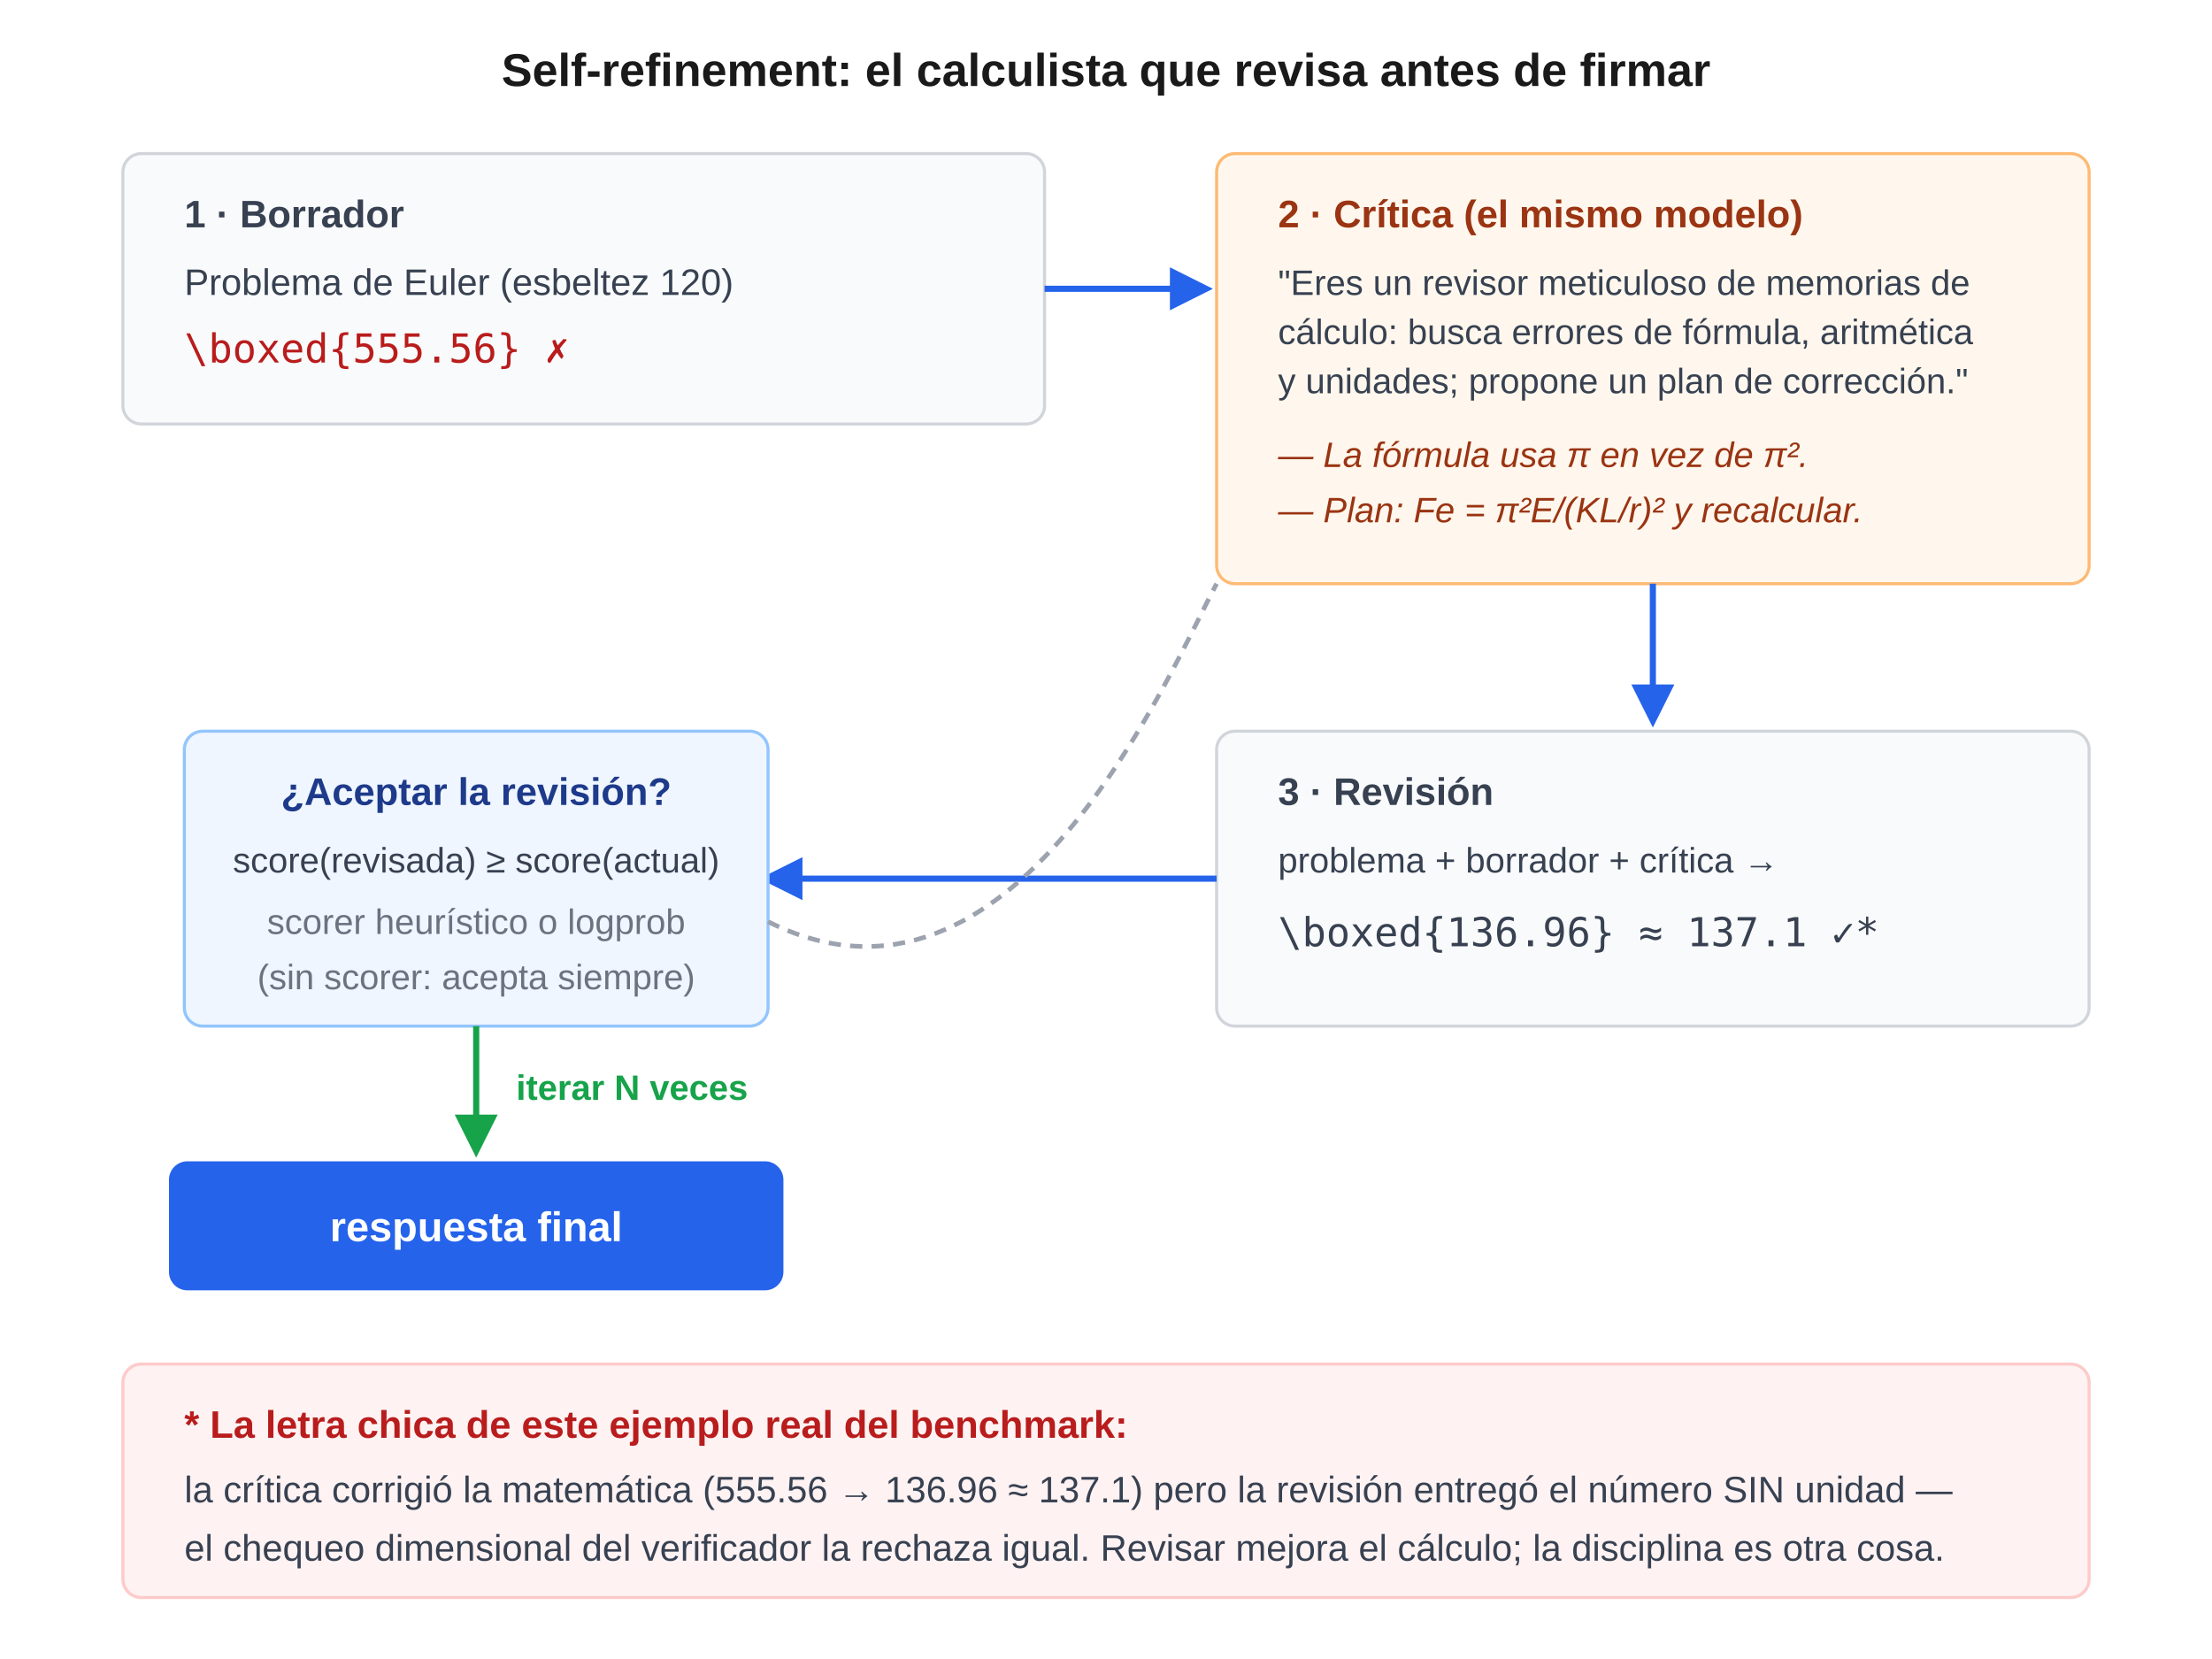
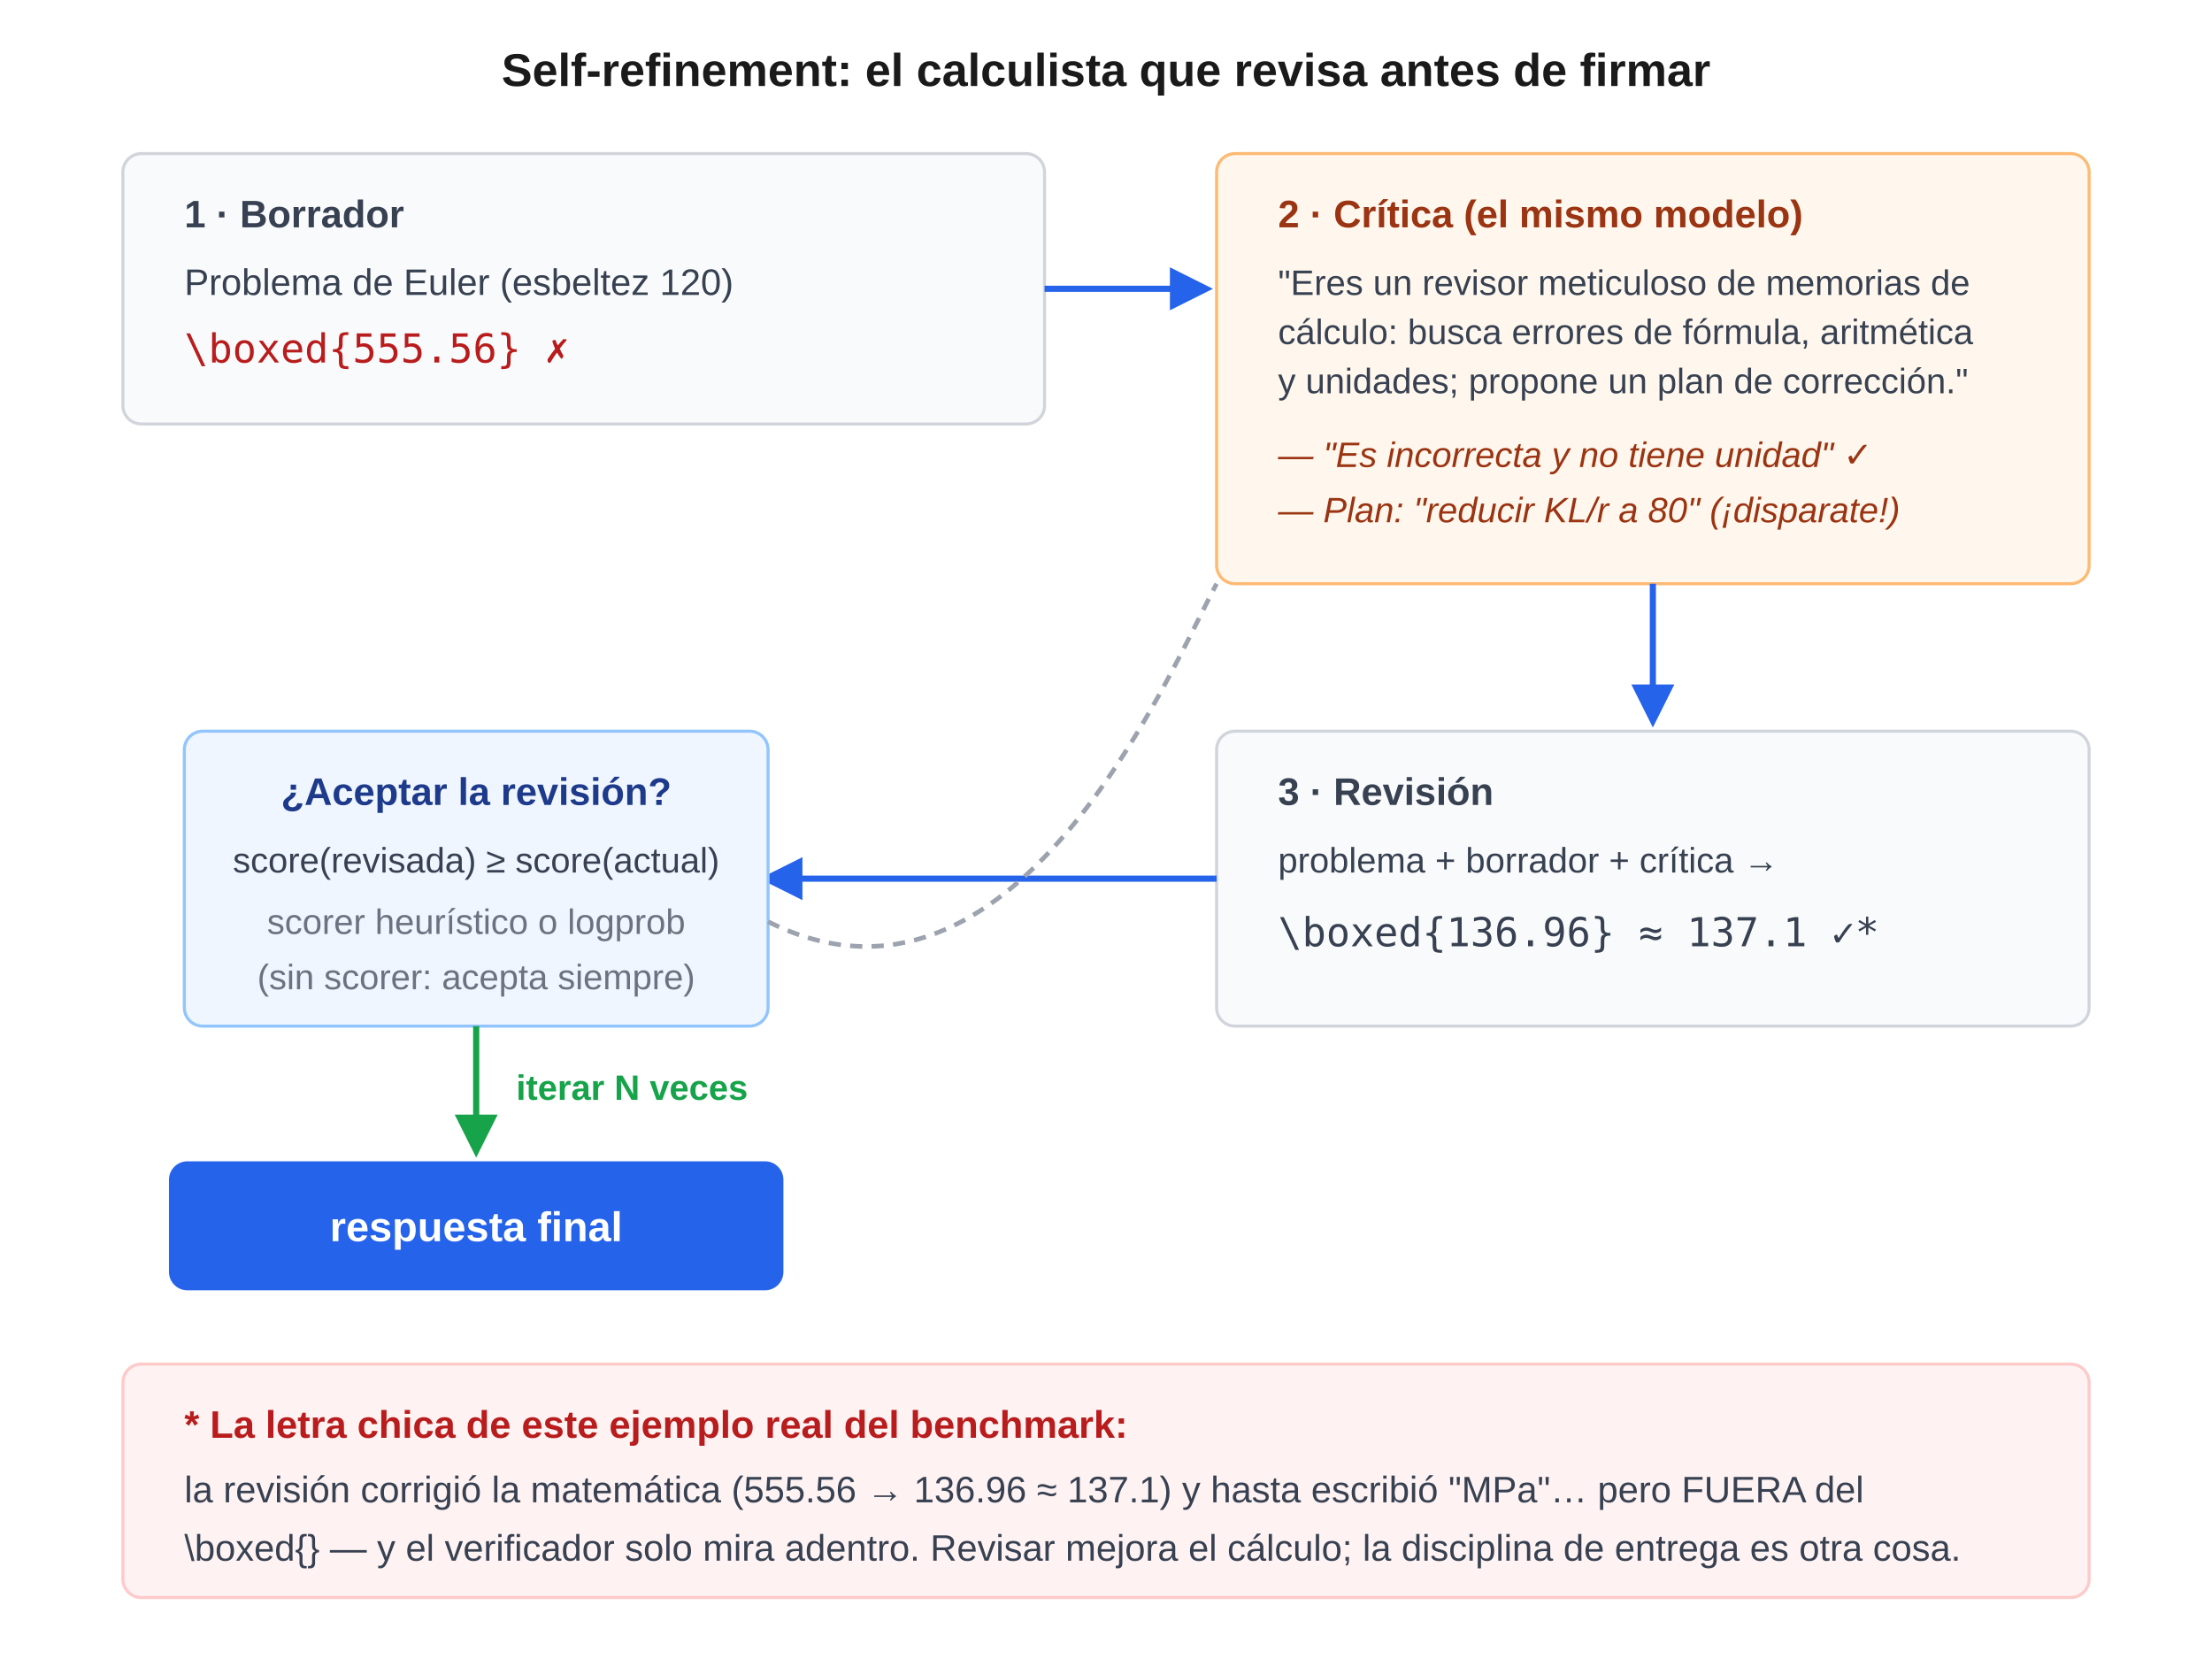
<svg xmlns="http://www.w3.org/2000/svg" viewBox="0 0 720 540" font-family="'Segoe UI', system-ui, Arial, sans-serif">
  <defs>
    <marker id="ar" viewBox="0 0 10 10" refX="8" refY="5" markerWidth="7" markerHeight="7" orient="auto-start-reverse">
      <path d="M0,0 L10,5 L0,10 z" fill="#2563eb" />
    </marker>
    <marker id="arg" viewBox="0 0 10 10" refX="8" refY="5" markerWidth="7" markerHeight="7" orient="auto-start-reverse">
      <path d="M0,0 L10,5 L0,10 z" fill="#16a34a" />
    </marker>
  </defs>
  <rect width="720" height="540" fill="#ffffff" />
  <text x="360" y="28" text-anchor="middle" font-size="15" fill="#1a1a1a" font-weight="700">Self-refinement: el calculista que revisa antes de firmar</text>
  <rect x="40" y="50" width="300" height="88" rx="6" fill="#f9fafb" stroke="#d1d5db" />
  <text x="60" y="74" font-size="12.5" fill="#374151" font-weight="700">1 · Borrador</text>
  <text x="60" y="96" font-size="12" fill="#374151">Problema de Euler (esbeltez 120)</text>
  <text x="60" y="118" font-size="13" fill="#b91c1c" font-family="'JetBrains Mono', ui-monospace, monospace">\boxed{555.56}  ✗</text>
  <line x1="340" y1="94" x2="392" y2="94" stroke="#2563eb" stroke-width="2" marker-end="url(#ar)" />
  <rect x="396" y="50" width="284" height="140" rx="6" fill="#fff7ed" stroke="#fdba74" />
  <text x="416" y="74" font-size="12.5" fill="#9a3412" font-weight="700">2 · Crítica (el mismo modelo)</text>
  <text x="416" y="96" font-size="11.5" fill="#374151">"Eres un revisor meticuloso de memorias de</text>
  <text x="416" y="112" font-size="11.5" fill="#374151">cálculo: busca errores de fórmula, aritmética</text>
  <text x="416" y="128" font-size="11.5" fill="#374151">y unidades; propone un plan de corrección."</text>
-   <text x="416" y="152" font-size="11.5" fill="#9a3412" font-style="italic">— La fórmula usa π en vez de π².</text>
-   <text x="416" y="170" font-size="11.5" fill="#9a3412" font-style="italic">— Plan: Fe = π²E/(KL/r)² y recalcular.</text>
+   <text x="416" y="152" font-size="11.5" fill="#9a3412" font-style="italic">— "Es incorrecta y no tiene unidad" ✓</text>
+   <text x="416" y="170" font-size="11.5" fill="#9a3412" font-style="italic">— Plan: "reducir KL/r a 80" (¡disparate!)</text>
  <line x1="538" y1="190" x2="538" y2="234" stroke="#2563eb" stroke-width="2" marker-end="url(#ar)" />
  <rect x="396" y="238" width="284" height="96" rx="6" fill="#f9fafb" stroke="#d1d5db" />
  <text x="416" y="262" font-size="12.5" fill="#374151" font-weight="700">3 · Revisión</text>
  <text x="416" y="284" font-size="11.5" fill="#374151">problema + borrador + crítica →</text>
  <text x="416" y="308" font-size="13" fill="#374151" font-family="'JetBrains Mono', ui-monospace, monospace">\boxed{136.96}  ≈ 137.1 ✓*</text>
  <line x1="396" y1="286" x2="250" y2="286" stroke="#2563eb" stroke-width="2" marker-end="url(#ar)" />
  <rect x="60" y="238" width="190" height="96" rx="6" fill="#eff6ff" stroke="#93c5fd" />
  <text x="155" y="262" text-anchor="middle" font-size="12.5" fill="#1e3a8a" font-weight="700">¿Aceptar la revisión?</text>
  <text x="155" y="284" text-anchor="middle" font-size="11.5" fill="#374151">score(revisada) ≥ score(actual)</text>
  <text x="155" y="304" text-anchor="middle" font-size="11.5" fill="#6b7280">scorer heurístico o logprob</text>
  <text x="155" y="322" text-anchor="middle" font-size="11.5" fill="#6b7280">(sin scorer: acepta siempre)</text>
  <line x1="155" y1="334" x2="155" y2="374" stroke="#16a34a" stroke-width="2" marker-end="url(#arg)" />
  <text x="168" y="358" font-size="11.5" fill="#16a34a" font-weight="600">iterar N veces</text>
  <path d="M 250 300 C 330 340 380 220 396 190" stroke="#9ca3af" stroke-width="1.5" fill="none" stroke-dasharray="4,3" />
  <rect x="55" y="378" width="200" height="42" rx="6" fill="#2563eb" />
  <text x="155" y="404" text-anchor="middle" font-size="13.5" fill="#ffffff" font-weight="700">respuesta final</text>
  <rect x="40" y="444" width="640" height="76" rx="6" fill="#fef2f2" stroke="#fecaca" />
  <text x="60" y="468" font-size="12.5" fill="#b91c1c" font-weight="700">* La letra chica de este ejemplo real del benchmark:</text>
-   <text x="60" y="489" font-size="12" fill="#374151">la crítica corrigió la matemática (555.56 → 136.96 ≈ 137.1) pero la revisión entregó el número SIN unidad —</text>
-   <text x="60" y="508" font-size="12" fill="#374151">el chequeo dimensional del verificador la rechaza igual. Revisar mejora el cálculo; la disciplina es otra cosa.</text>
+   <text x="60" y="489" font-size="12" fill="#374151">la revisión corrigió la matemática (555.56 → 136.96 ≈ 137.1) y hasta escribió "MPa"… pero FUERA del</text>
+   <text x="60" y="508" font-size="12" fill="#374151">\boxed{} — y el verificador solo mira adentro. Revisar mejora el cálculo; la disciplina de entrega es otra cosa.</text>
</svg>
